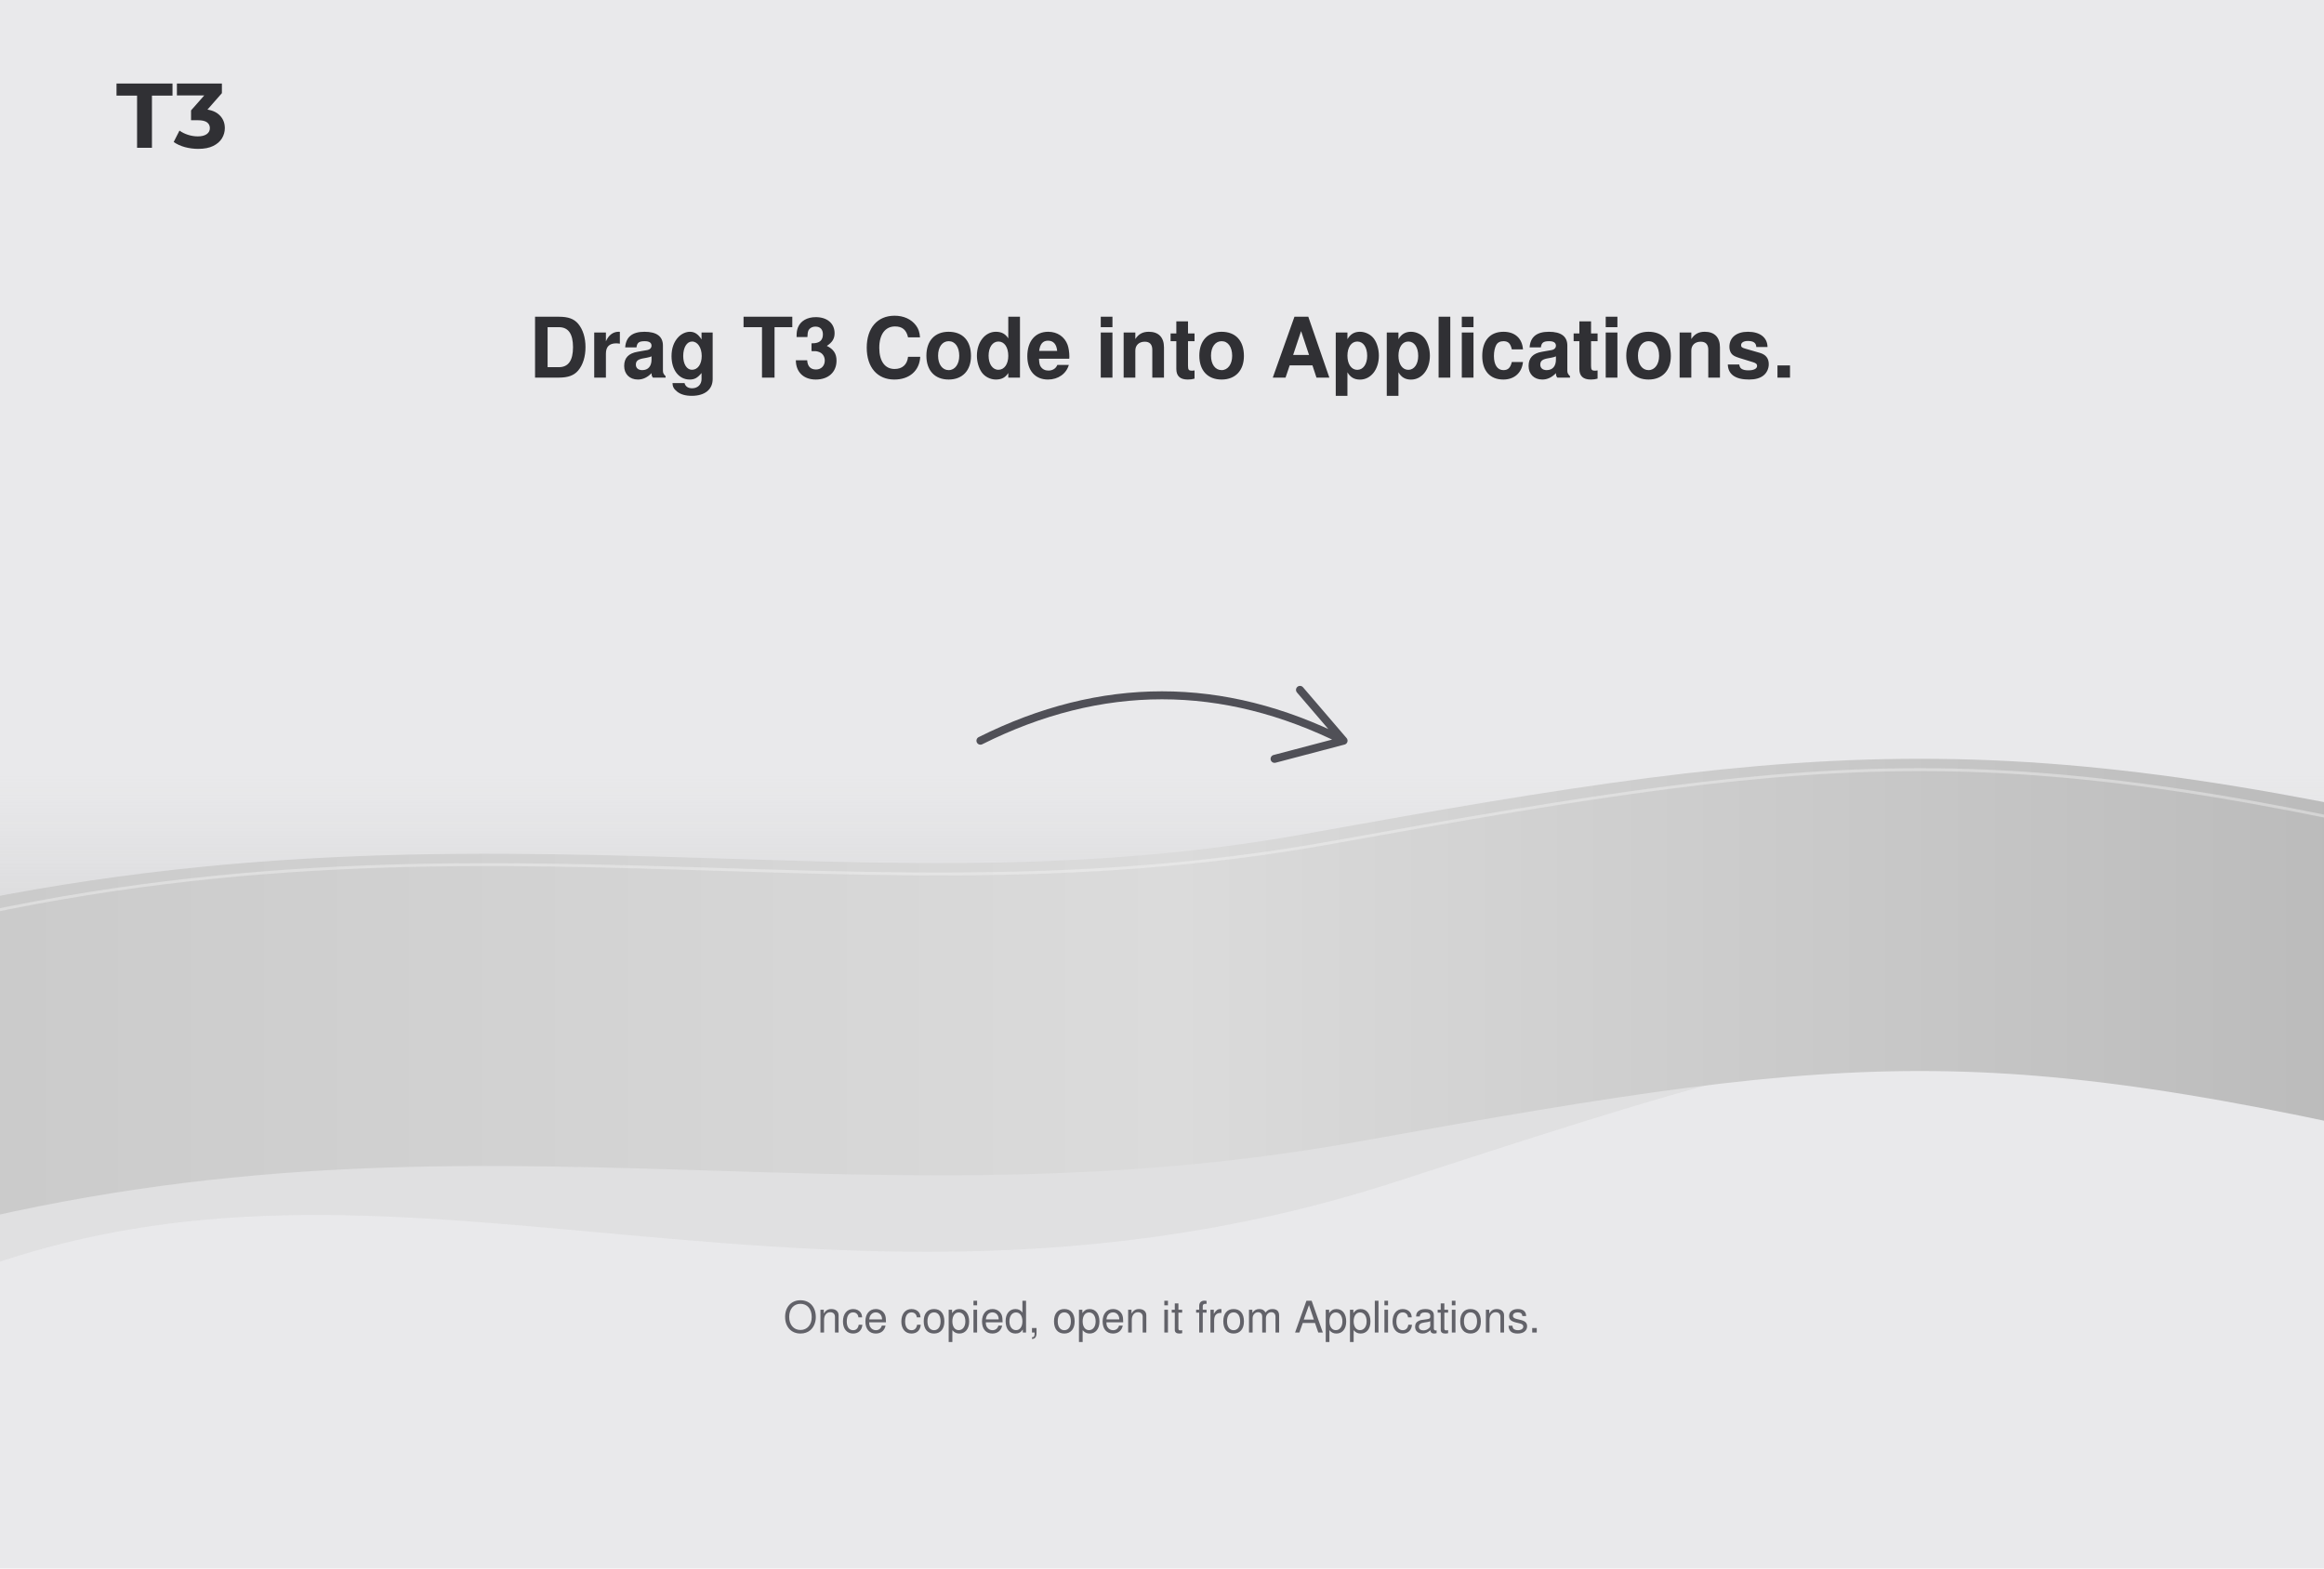
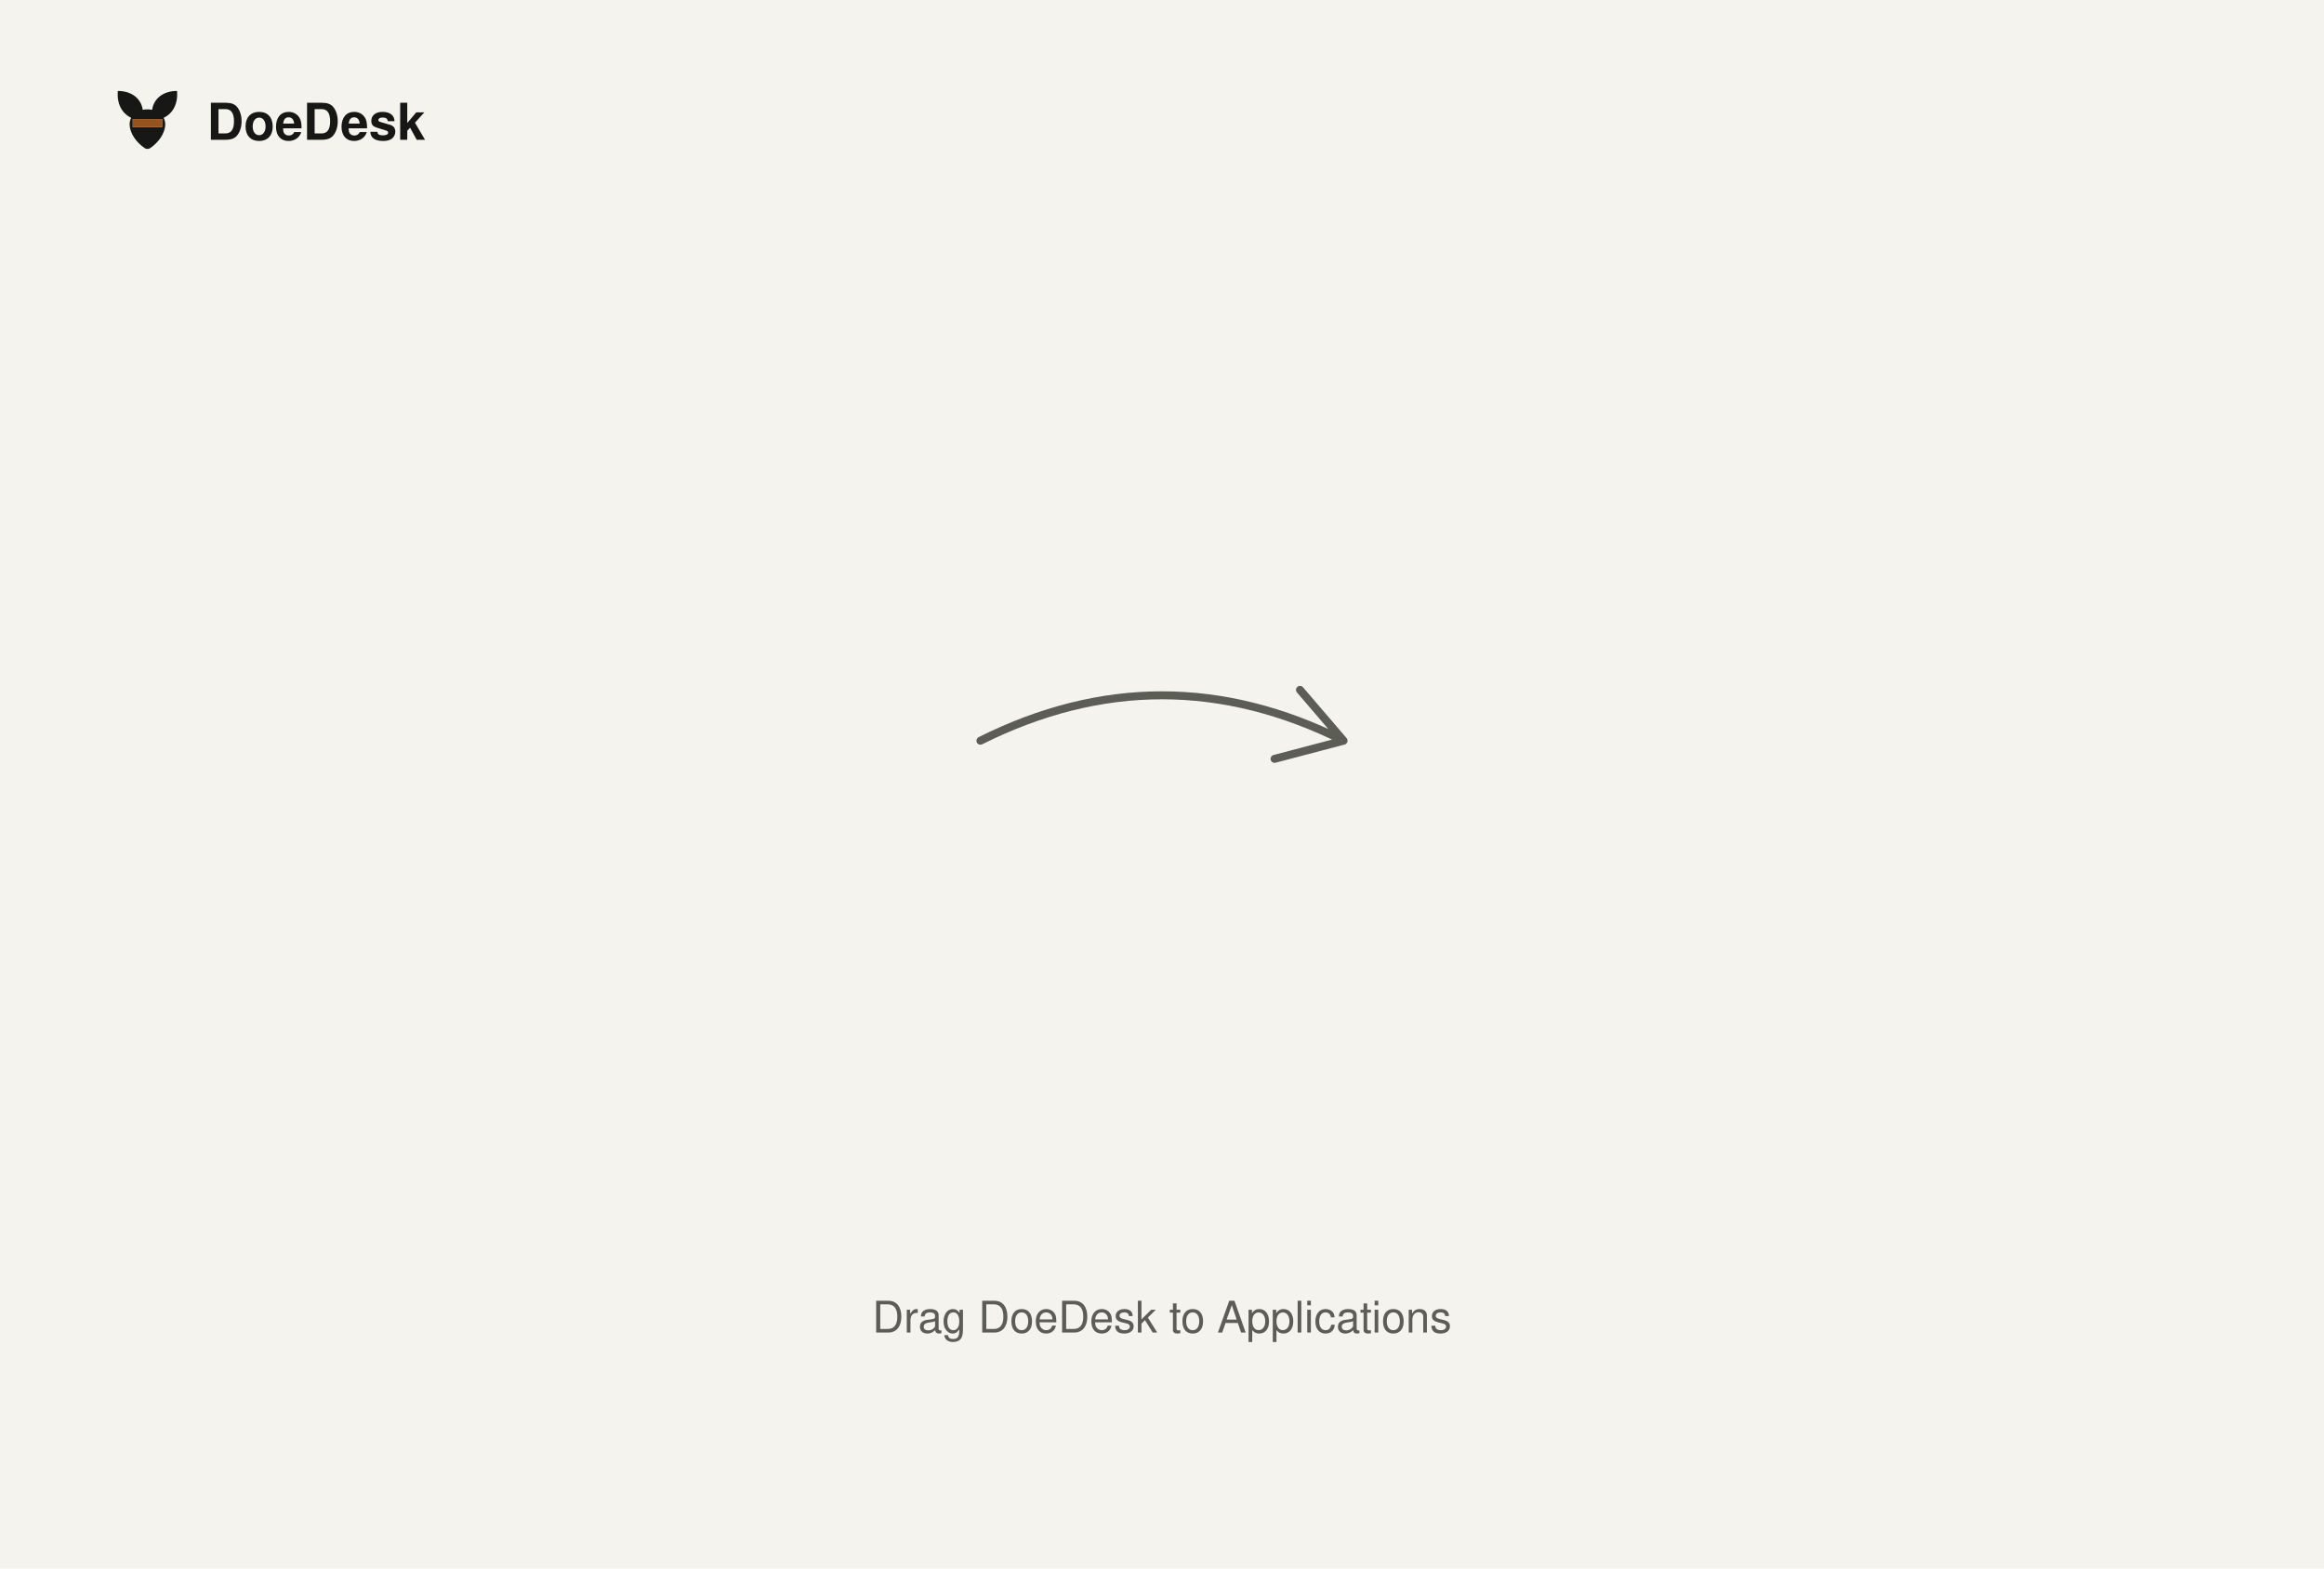
<svg xmlns="http://www.w3.org/2000/svg" width="1280" height="864" viewBox="0 0 640 432">
-   <defs>
-     <linearGradient id="veil" x1="0" y1="0" x2="0" y2="1">
-       <stop stop-color="#B7B7B7" stop-opacity="0" />
-       <stop offset=".55" stop-color="#A5A5A5" stop-opacity=".24" />
-       <stop offset="1" stop-color="#D1D1D1" stop-opacity=".4" />
-     </linearGradient>
-     <linearGradient id="silk" x1="0" y1="0" x2="1" y2="0">
-       <stop stop-color="#C8C8C8" />
-       <stop offset=".5" stop-color="#DBDBDB" />
-       <stop offset="1" stop-color="#B5B5B5" />
-     </linearGradient>
-   </defs>
-   <rect width="640" height="432" fill="#E9E9EB" />
-   <path d="M-60 293C95 220 214 304 362 256S559 191 707 257" stroke="url(#veil)" stroke-width="146" fill="none" opacity="1" stroke-linecap="round" stroke-linejoin="round" />
-   <path d="M-60 306C113 252 223 298 367 272S553 242 707 280" stroke="url(#silk)" stroke-width="86" fill="none" opacity="1" stroke-linecap="round" stroke-linejoin="round" />
-   <path d="M-60 266C113 212 223 258 367 232S553 202 707 240" stroke="#F5F5F5" stroke-width="0.8" fill="none" opacity="0.42" stroke-linecap="round" stroke-linejoin="round" />
-   <svg x="32" y="23" width="30" height="18" viewBox="15.531 37 94.394 56.96" fill="#303034">
-     <path d="M33.451 93V47.56H15.531V37H64.331V47.56H46.411V93H33.451ZM86.725 93.96C82.832 93.96 78.965 93.453 75.125 92.44C71.285 91.373 68.032 89.88 65.365 87.96L70.405 78.04C72.539 79.587 75.019 80.813 77.845 81.72C80.672 82.627 83.525 83.08 86.405 83.08C89.659 83.08 92.219 82.44 94.085 81.16C95.952 79.88 96.885 78.12 96.885 75.88C96.885 73.747 96.059 72.067 94.405 70.84C92.752 69.613 90.085 69 86.405 69H80.485V60.44L96.085 42.76L97.525 47.4H68.165V37H107.365V45.4L91.845 63.08L85.285 59.32H89.045C95.925 59.32 101.125 60.867 104.645 63.96C108.165 67.053 109.925 71.027 109.925 75.88C109.925 79.027 109.099 81.987 107.445 84.76C105.792 87.48 103.259 89.693 99.845 91.4C96.432 93.107 92.059 93.96 86.725 93.96Z" />
+   <rect width="640" height="432" fill="#F5F3EE" />
+   <svg x="32" y="24" width="17.2" height="18" viewBox="2 2.5 20 19.5">
+     <path fill="#171815" fill-rule="evenodd" d="M2.5 3C7 3 10 5.5 10.5 9.05c.5-.1 1-.15 1.5-.15s1 .05 1.5.15C14 5.5 17 3 21.5 3c.3 4.1-1.3 7.2-4.3 8.6.3.6.5 1.3.5 2 0 3.1-2.3 6-4.8 7.7a1.6 1.6 0 0 1-1.8 0c-2.5-1.7-4.8-4.6-4.8-7.7 0-.7.2-1.4.5-2C3.8 10.2 2.2 7.1 2.5 3zM7.3 12v2.6h9.4V12z" />
+     <rect x="7.3" y="12" width="9.4" height="2.6" fill="#96531F" />
  </svg>
-   <text x="320" y="104" fill="#303034" font-family="Helvetica" font-size="23" font-weight="700" text-anchor="middle">Drag T3 Code into Applications.</text>
-   <path d="M270 204Q320 179 370 204M358 190L370 204L351 209" stroke="#505057" stroke-width="2.2" fill="none" opacity="1" stroke-linecap="round" stroke-linejoin="round" />
-   <text x="320" y="367" fill="#626269" font-family="Helvetica" font-size="12" font-weight="400" text-anchor="middle">Once copied, open it from Applications.</text>
+   <text x="57" y="38.5" fill="#171815" font-family="Helvetica" font-size="14" font-weight="700">DoeDesk</text>
+   <path d="M270 204Q320 179 370 204M358 190L370 204L351 209" stroke="#5C5E56" stroke-width="2.2" fill="none" stroke-linecap="round" stroke-linejoin="round" />
+   <text x="320" y="367" fill="#5C5E56" font-family="Helvetica" font-size="12" text-anchor="middle">Drag DoeDesk to Applications</text>
</svg>
